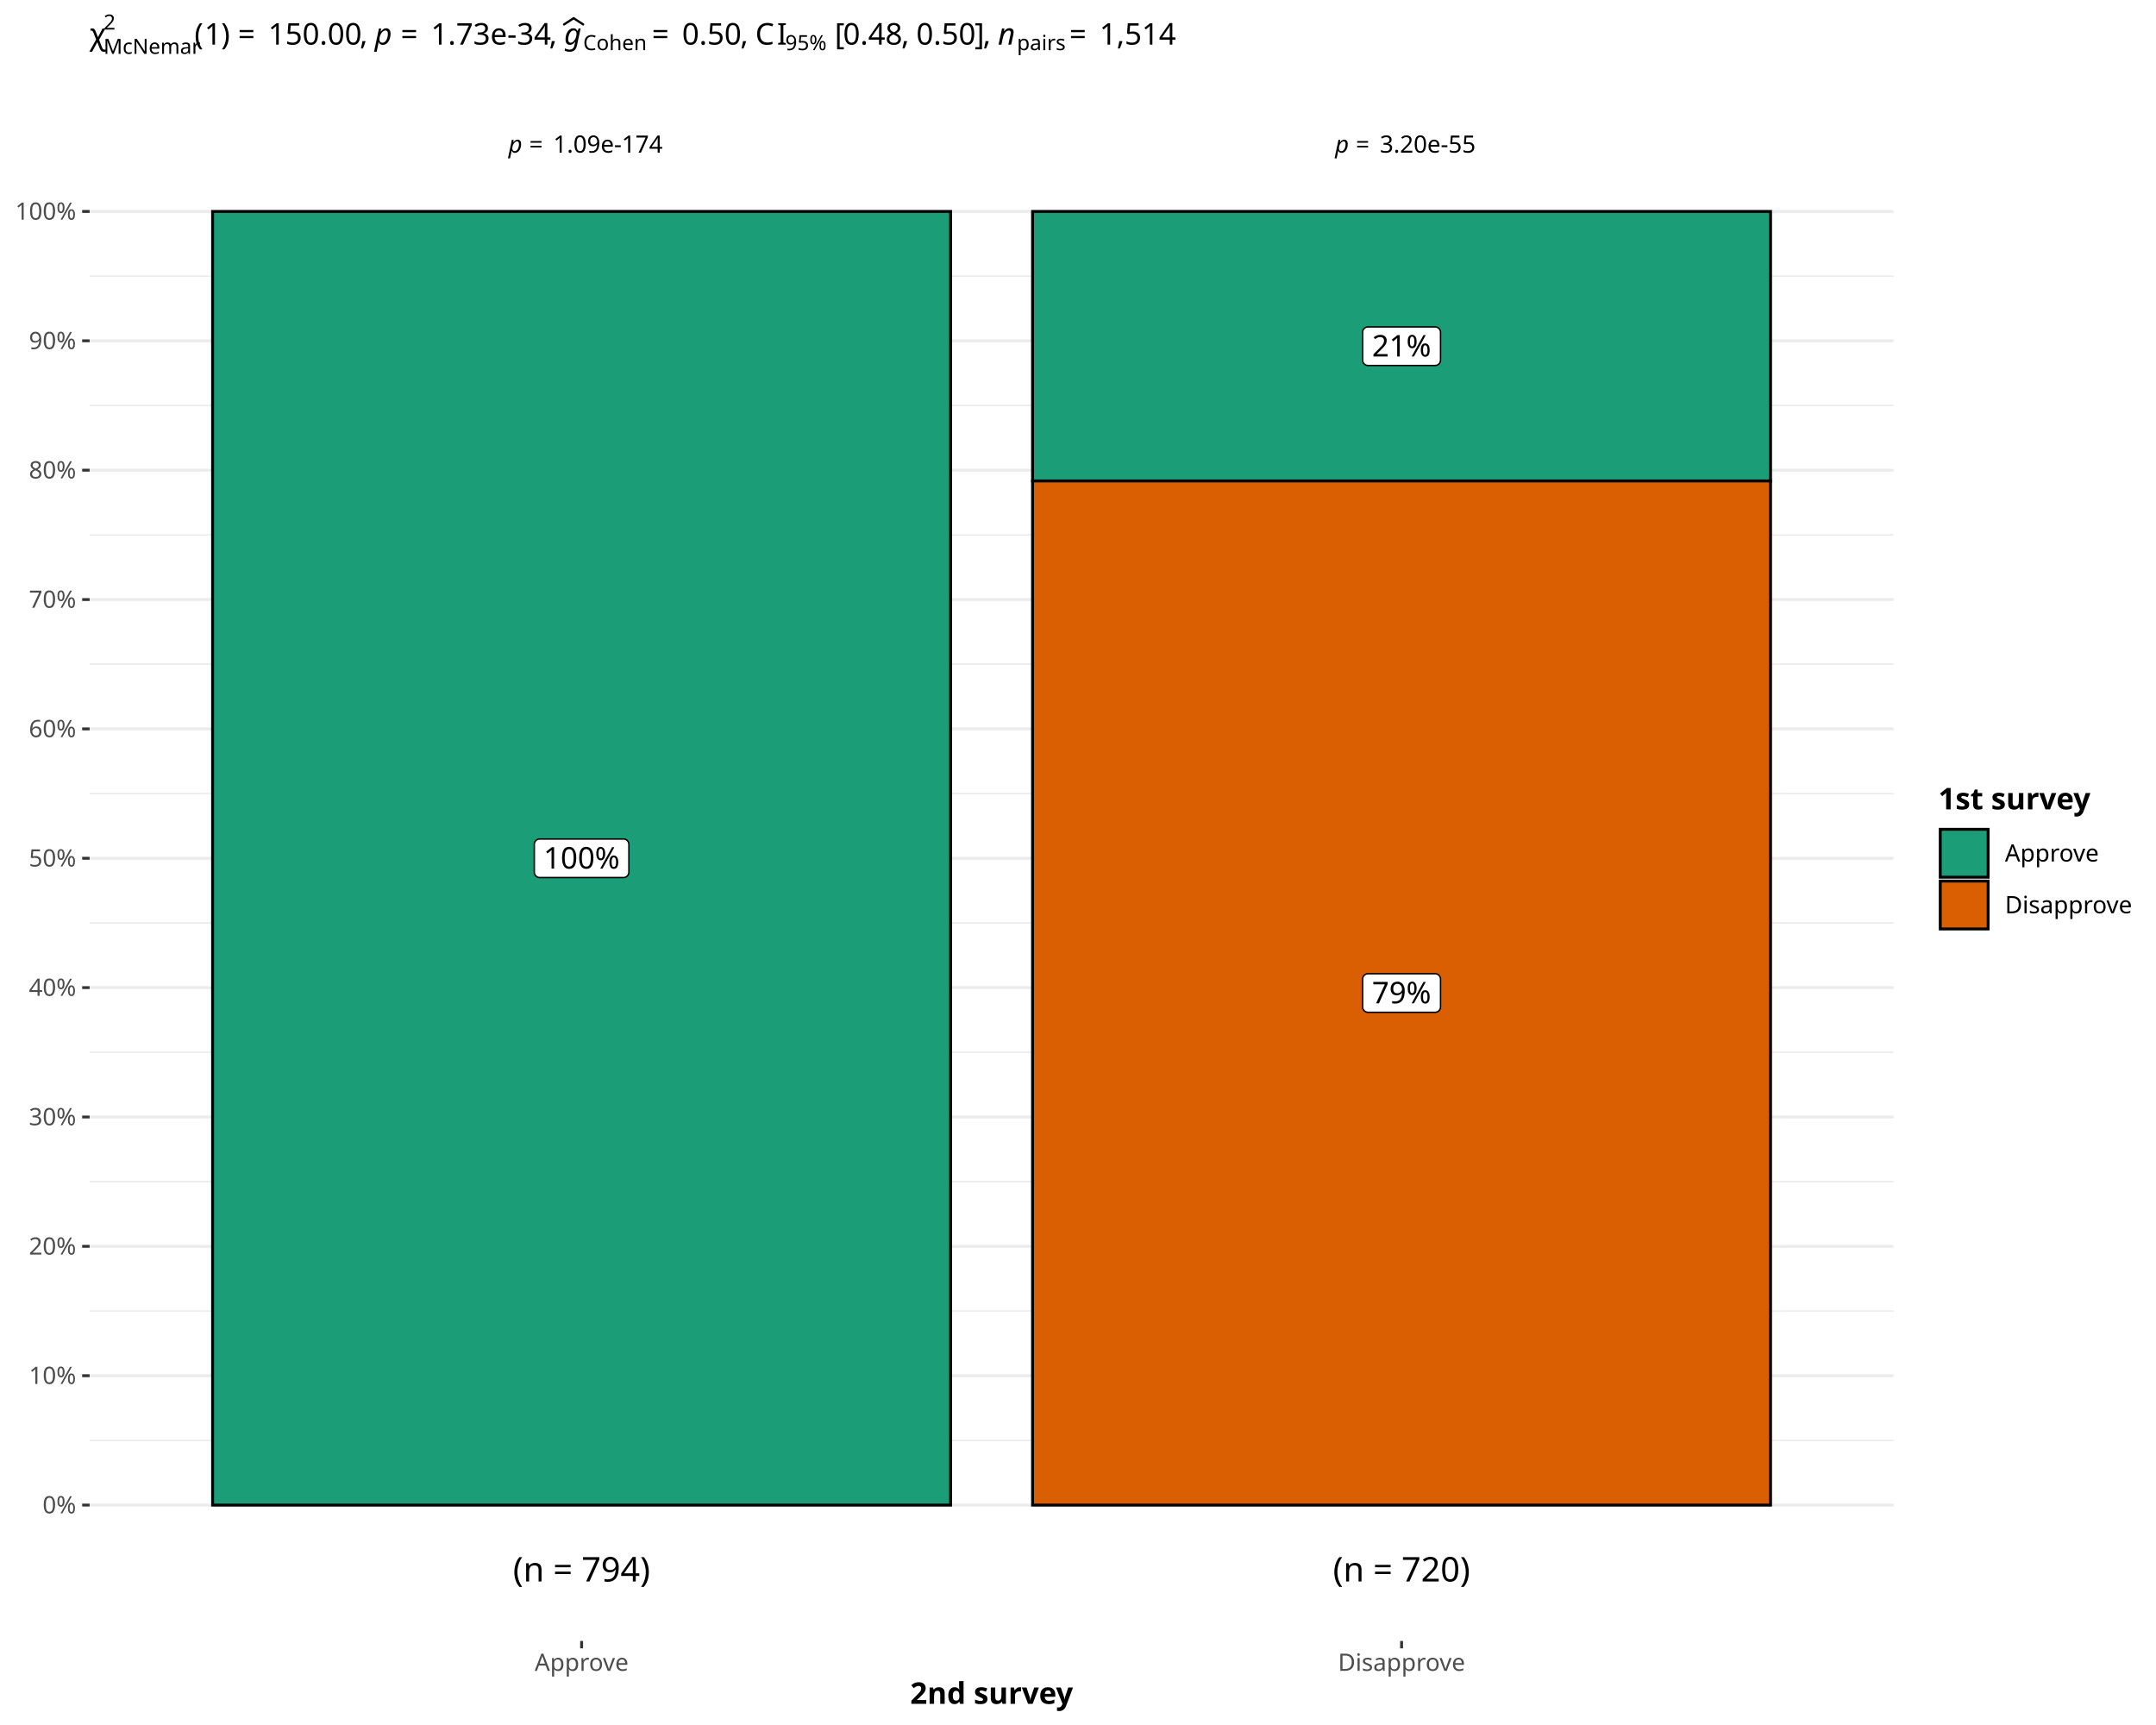
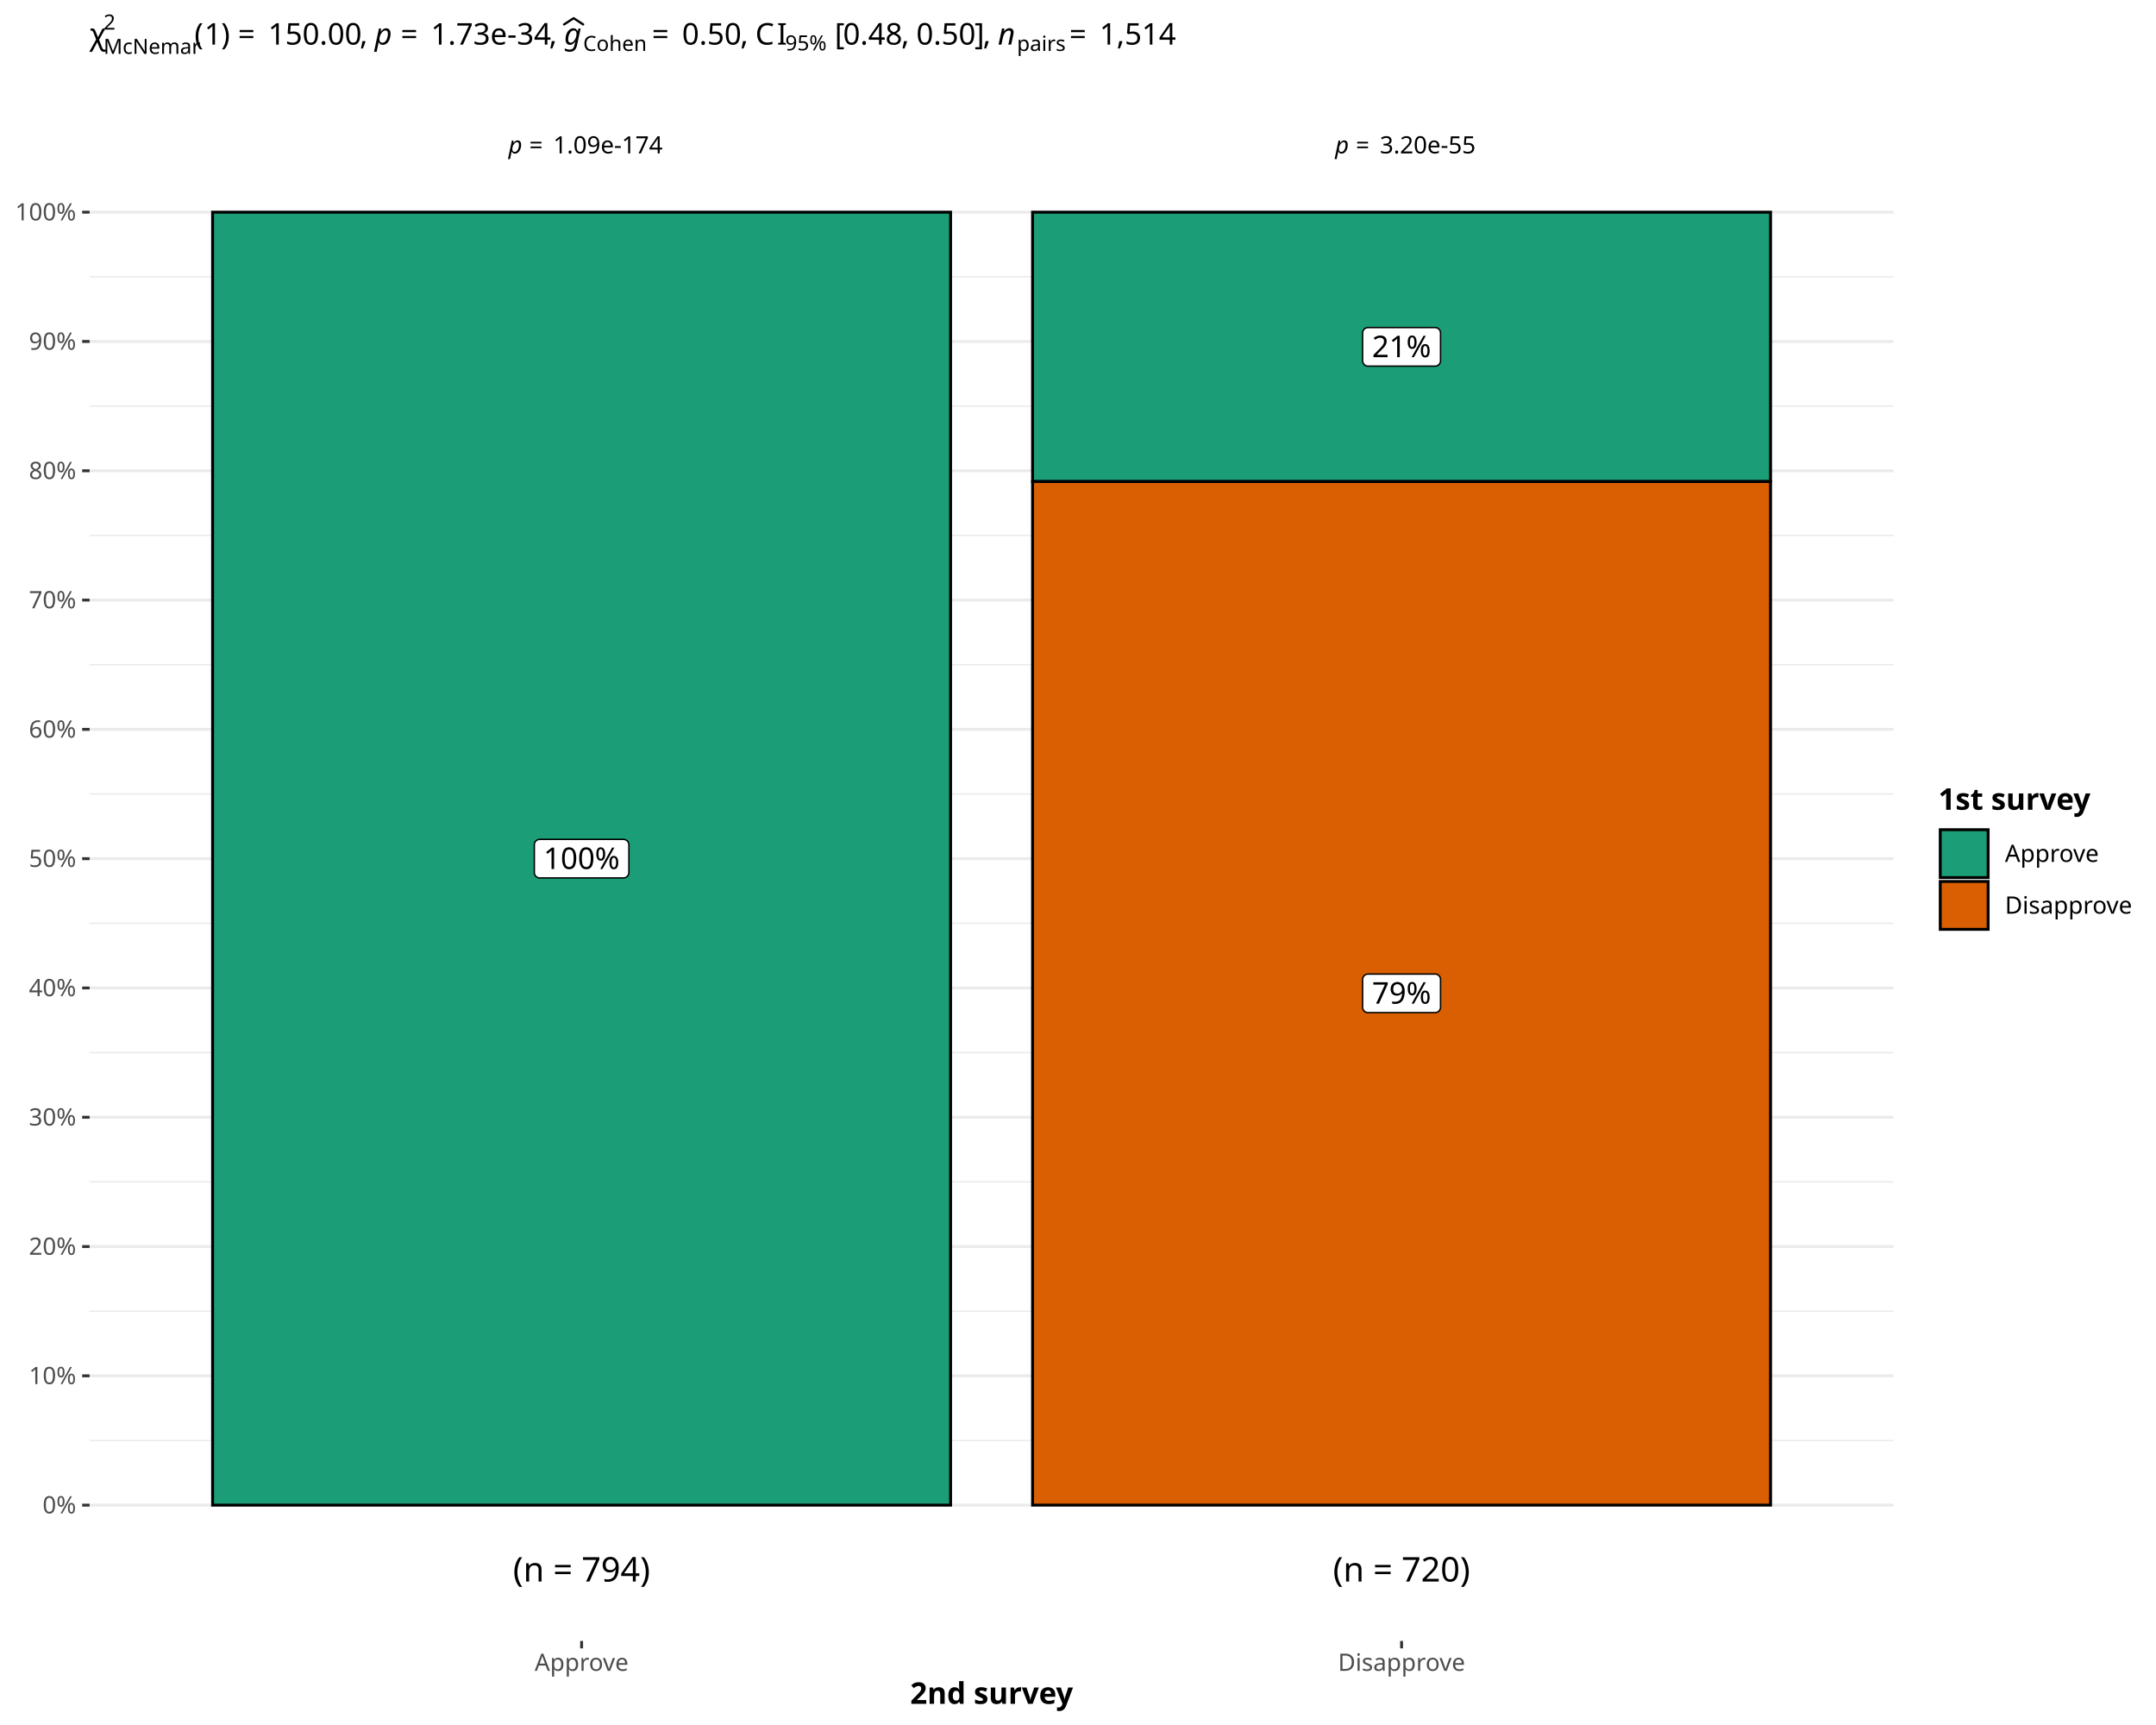
<svg xmlns="http://www.w3.org/2000/svg" class="svglite" data-engine-version="2.0" width="720.00pt" height="576.00pt" viewBox="0 0 720.00 576.00">
  <defs>
    <style type="text/css">
    .svglite line, .svglite polyline, .svglite polygon, .svglite path, .svglite rect, .svglite circle {
      fill: none;
      stroke: #000000;
      stroke-linecap: round;
      stroke-linejoin: round;
      stroke-miterlimit: 10.00;
    }
  </style>
  </defs>
  <rect width="100%" height="100%" style="stroke: none; fill: #FFFFFF;" />
  <defs>
    <clipPath id="cpMC4wMHw3MjAuMDB8MC4wMHw1NzYuMDA=">
      <rect x="0.00" y="0.00" width="720.00" height="576.00" />
    </clipPath>
  </defs>
  <g clip-path="url(#cpMC4wMHw3MjAuMDB8MC4wMHw1NzYuMDA=)">
    <rect x="0.00" y="0.00" width="720.00" height="576.00" style="stroke-width: 0.97; stroke: #FFFFFF; fill: #FFFFFF;" />
  </g>
  <defs>
-     <clipPath id="cpMjkuOTN8NjMyLjM2fDI1LjI1fDU0Ny45Mg==">
-       <rect x="29.93" y="25.25" width="602.43" height="522.67" />
+     <clipPath id="cpMjkuOTN8NjMyLjM2fDI1LjUyfDU0Ny45Mg==">
+       <rect x="29.93" y="25.52" width="602.43" height="522.40" />
    </clipPath>
  </defs>
-   <g clip-path="url(#cpMjkuOTN8NjMyLjM2fDI1LjI1fDU0Ny45Mg==)">
-     <rect x="29.93" y="25.25" width="602.43" height="522.67" style="stroke-width: 0.97; stroke: none; fill: #FFFFFF;" />
-     <polyline points="29.93,480.97 632.36,480.97 " style="stroke-width: 0.48; stroke: #EBEBEB; stroke-linecap: butt;" />
-     <polyline points="29.93,437.77 632.36,437.77 " style="stroke-width: 0.48; stroke: #EBEBEB; stroke-linecap: butt;" />
-     <polyline points="29.93,394.58 632.36,394.58 " style="stroke-width: 0.48; stroke: #EBEBEB; stroke-linecap: butt;" />
-     <polyline points="29.93,351.38 632.36,351.38 " style="stroke-width: 0.48; stroke: #EBEBEB; stroke-linecap: butt;" />
-     <polyline points="29.93,308.18 632.36,308.18 " style="stroke-width: 0.48; stroke: #EBEBEB; stroke-linecap: butt;" />
-     <polyline points="29.93,264.99 632.36,264.99 " style="stroke-width: 0.48; stroke: #EBEBEB; stroke-linecap: butt;" />
-     <polyline points="29.93,221.79 632.36,221.79 " style="stroke-width: 0.48; stroke: #EBEBEB; stroke-linecap: butt;" />
-     <polyline points="29.93,178.60 632.36,178.60 " style="stroke-width: 0.48; stroke: #EBEBEB; stroke-linecap: butt;" />
-     <polyline points="29.93,135.40 632.36,135.40 " style="stroke-width: 0.48; stroke: #EBEBEB; stroke-linecap: butt;" />
-     <polyline points="29.93,92.21 632.36,92.21 " style="stroke-width: 0.48; stroke: #EBEBEB; stroke-linecap: butt;" />
-     <polyline points="29.93,502.56 632.36,502.56 " style="stroke-width: 0.97; stroke: #EBEBEB; stroke-linecap: butt;" />
-     <polyline points="29.93,459.37 632.36,459.37 " style="stroke-width: 0.97; stroke: #EBEBEB; stroke-linecap: butt;" />
-     <polyline points="29.93,416.17 632.36,416.17 " style="stroke-width: 0.97; stroke: #EBEBEB; stroke-linecap: butt;" />
-     <polyline points="29.93,372.98 632.36,372.98 " style="stroke-width: 0.97; stroke: #EBEBEB; stroke-linecap: butt;" />
-     <polyline points="29.93,329.78 632.36,329.78 " style="stroke-width: 0.97; stroke: #EBEBEB; stroke-linecap: butt;" />
-     <polyline points="29.93,286.59 632.36,286.59 " style="stroke-width: 0.97; stroke: #EBEBEB; stroke-linecap: butt;" />
-     <polyline points="29.93,243.39 632.36,243.39 " style="stroke-width: 0.97; stroke: #EBEBEB; stroke-linecap: butt;" />
-     <polyline points="29.93,200.20 632.36,200.20 " style="stroke-width: 0.97; stroke: #EBEBEB; stroke-linecap: butt;" />
-     <polyline points="29.93,157.00 632.36,157.00 " style="stroke-width: 0.97; stroke: #EBEBEB; stroke-linecap: butt;" />
-     <polyline points="29.93,113.80 632.36,113.80 " style="stroke-width: 0.97; stroke: #EBEBEB; stroke-linecap: butt;" />
-     <polyline points="29.93,70.61 632.36,70.61 " style="stroke-width: 0.97; stroke: #EBEBEB; stroke-linecap: butt;" />
-     <rect x="71.00" y="70.61" width="246.45" height="431.96" style="stroke-width: 0.97; stroke-linecap: butt; stroke-linejoin: miter; fill: #1B9E77;" />
-     <rect x="71.00" y="502.56" width="246.45" height="0.00" style="stroke-width: 0.97; stroke-linecap: butt; stroke-linejoin: miter; fill: #D95F02;" />
-     <rect x="344.83" y="70.61" width="246.45" height="89.99" style="stroke-width: 0.97; stroke-linecap: butt; stroke-linejoin: miter; fill: #1B9E77;" />
-     <rect x="344.83" y="160.60" width="246.45" height="341.97" style="stroke-width: 0.97; stroke-linecap: butt; stroke-linejoin: miter; fill: #D95F02;" />
-     <polygon points="180.24,293.03 208.22,293.03 208.14,293.03 208.43,293.01 208.72,292.96 208.99,292.85 209.24,292.71 209.46,292.53 209.65,292.31 209.81,292.06 209.92,291.80 209.99,291.52 210.02,291.23 210.02,291.23 210.02,281.95 210.02,281.95 209.99,281.66 209.92,281.38 209.81,281.11 209.65,280.86 209.46,280.65 209.24,280.46 208.99,280.32 208.72,280.22 208.43,280.16 208.22,280.15 180.24,280.15 180.45,280.16 180.16,280.15 179.88,280.18 179.60,280.26 179.34,280.39 179.10,280.55 178.89,280.75 178.72,280.98 178.58,281.24 178.49,281.51 178.44,281.80 178.44,281.95 178.44,291.23 178.44,291.08 178.44,291.37 178.49,291.66 178.58,291.93 178.72,292.19 178.89,292.42 179.10,292.62 179.34,292.79 179.60,292.91 179.88,292.99 180.16,293.03 " style="stroke-width: 0.48; fill: #FFFFFF;" />
-     <text x="194.23" y="290.03" text-anchor="middle" style="font-size: 10.00px; font-family: sans;" textLength="25.58px" lengthAdjust="spacingAndGlyphs">100%</text>
-     <polygon points="456.85,122.04 479.27,122.04 479.19,122.04 479.48,122.03 479.77,121.97 480.04,121.87 480.29,121.73 480.51,121.54 480.71,121.33 480.86,121.08 480.97,120.81 481.04,120.53 481.07,120.24 481.07,120.24 481.07,110.96 481.07,110.96 481.04,110.67 480.97,110.39 480.86,110.13 480.71,109.88 480.51,109.66 480.29,109.48 480.04,109.34 479.77,109.23 479.48,109.18 479.27,109.16 456.85,109.16 457.07,109.18 456.78,109.16 456.49,109.20 456.21,109.28 455.95,109.40 455.71,109.57 455.50,109.77 455.33,110.00 455.19,110.26 455.10,110.53 455.06,110.82 455.05,110.96 455.05,120.24 455.06,120.10 455.06,120.39 455.10,120.68 455.19,120.95 455.33,121.21 455.50,121.44 455.71,121.64 455.95,121.80 456.21,121.93 456.49,122.01 456.78,122.04 " style="stroke-width: 0.48; fill: #FFFFFF;" />
-     <text x="468.06" y="119.04" text-anchor="middle" style="font-size: 10.00px; font-family: sans;" textLength="20.02px" lengthAdjust="spacingAndGlyphs">21%</text>
-     <polygon points="456.85,338.02 479.27,338.02 479.19,338.02 479.48,338.01 479.77,337.95 480.04,337.85 480.29,337.70 480.51,337.52 480.71,337.30 480.86,337.06 480.97,336.79 481.04,336.51 481.07,336.22 481.07,336.22 481.07,326.94 481.07,326.94 481.04,326.65 480.97,326.37 480.86,326.10 480.71,325.86 480.51,325.64 480.29,325.46 480.04,325.31 479.77,325.21 479.48,325.15 479.27,325.14 456.85,325.14 457.07,325.15 456.78,325.14 456.49,325.18 456.21,325.26 455.95,325.38 455.71,325.55 455.50,325.75 455.33,325.98 455.19,326.24 455.10,326.51 455.06,326.80 455.05,326.94 455.05,336.22 455.06,336.08 455.06,336.37 455.10,336.65 455.19,336.93 455.33,337.18 455.50,337.42 455.71,337.62 455.95,337.78 456.21,337.91 456.49,337.99 456.78,338.02 " style="stroke-width: 0.48; fill: #FFFFFF;" />
-     <text x="468.06" y="335.02" text-anchor="middle" style="font-size: 10.00px; font-family: sans;" textLength="20.02px" lengthAdjust="spacingAndGlyphs">79%</text>
-     <text x="443.86" y="50.97" style="font-size: 7.97px; font-family: sans;" textLength="1.99px" lengthAdjust="spacingAndGlyphs"> </text>
-     <text x="445.86" y="50.97" style="font-size: 7.97px; font-style: italic; font-family: sans;" textLength="4.43px" lengthAdjust="spacingAndGlyphs">p</text>
-     <text x="452.77" y="50.97" style="font-size: 7.97px; font-family: sans;" textLength="6.19px" lengthAdjust="spacingAndGlyphs">=</text>
-     <text x="460.80" y="50.97" style="font-size: 7.97px; font-family: sans;" textLength="31.45px" lengthAdjust="spacingAndGlyphs">3.20e-55</text>
-     <text x="167.81" y="50.97" style="font-size: 7.97px; font-family: sans;" textLength="1.99px" lengthAdjust="spacingAndGlyphs"> </text>
-     <text x="169.81" y="50.97" style="font-size: 7.97px; font-style: italic; font-family: sans;" textLength="4.43px" lengthAdjust="spacingAndGlyphs">p</text>
-     <text x="176.73" y="50.97" style="font-size: 7.97px; font-family: sans;" textLength="6.19px" lengthAdjust="spacingAndGlyphs">=</text>
-     <text x="184.75" y="50.97" style="font-size: 7.97px; font-family: sans;" textLength="35.88px" lengthAdjust="spacingAndGlyphs">1.09e-174</text>
-     <text x="468.06" y="528.08" text-anchor="middle" style="font-size: 11.38px; font-family: sans;" textLength="45.87px" lengthAdjust="spacingAndGlyphs">(n = 720)</text>
-     <text x="194.23" y="528.08" text-anchor="middle" style="font-size: 11.38px; font-family: sans;" textLength="45.87px" lengthAdjust="spacingAndGlyphs">(n = 794)</text>
+   <g clip-path="url(#cpMjkuOTN8NjMyLjM2fDI1LjUyfDU0Ny45Mg==)">
+     <rect x="29.93" y="25.52" width="602.43" height="522.40" style="stroke-width: 0.97; stroke: none; fill: #FFFFFF;" />
+     <polyline points="29.93,481.00 632.36,481.00 " style="stroke-width: 0.48; stroke: #EBEBEB; stroke-linecap: butt;" />
+     <polyline points="29.93,437.83 632.36,437.83 " style="stroke-width: 0.48; stroke: #EBEBEB; stroke-linecap: butt;" />
+     <polyline points="29.93,394.65 632.36,394.65 " style="stroke-width: 0.48; stroke: #EBEBEB; stroke-linecap: butt;" />
+     <polyline points="29.93,351.48 632.36,351.48 " style="stroke-width: 0.48; stroke: #EBEBEB; stroke-linecap: butt;" />
+     <polyline points="29.93,308.31 632.36,308.31 " style="stroke-width: 0.48; stroke: #EBEBEB; stroke-linecap: butt;" />
+     <polyline points="29.93,265.13 632.36,265.13 " style="stroke-width: 0.48; stroke: #EBEBEB; stroke-linecap: butt;" />
+     <polyline points="29.93,221.96 632.36,221.96 " style="stroke-width: 0.48; stroke: #EBEBEB; stroke-linecap: butt;" />
+     <polyline points="29.93,178.78 632.36,178.78 " style="stroke-width: 0.48; stroke: #EBEBEB; stroke-linecap: butt;" />
+     <polyline points="29.93,135.61 632.36,135.61 " style="stroke-width: 0.48; stroke: #EBEBEB; stroke-linecap: butt;" />
+     <polyline points="29.93,92.44 632.36,92.44 " style="stroke-width: 0.48; stroke: #EBEBEB; stroke-linecap: butt;" />
+     <polyline points="29.93,502.59 632.36,502.59 " style="stroke-width: 0.97; stroke: #EBEBEB; stroke-linecap: butt;" />
+     <polyline points="29.93,459.41 632.36,459.41 " style="stroke-width: 0.97; stroke: #EBEBEB; stroke-linecap: butt;" />
+     <polyline points="29.93,416.24 632.36,416.24 " style="stroke-width: 0.97; stroke: #EBEBEB; stroke-linecap: butt;" />
+     <polyline points="29.93,373.07 632.36,373.07 " style="stroke-width: 0.97; stroke: #EBEBEB; stroke-linecap: butt;" />
+     <polyline points="29.93,329.89 632.36,329.89 " style="stroke-width: 0.97; stroke: #EBEBEB; stroke-linecap: butt;" />
+     <polyline points="29.93,286.72 632.36,286.72 " style="stroke-width: 0.97; stroke: #EBEBEB; stroke-linecap: butt;" />
+     <polyline points="29.93,243.54 632.36,243.54 " style="stroke-width: 0.97; stroke: #EBEBEB; stroke-linecap: butt;" />
+     <polyline points="29.93,200.37 632.36,200.37 " style="stroke-width: 0.97; stroke: #EBEBEB; stroke-linecap: butt;" />
+     <polyline points="29.93,157.20 632.36,157.20 " style="stroke-width: 0.97; stroke: #EBEBEB; stroke-linecap: butt;" />
+     <polyline points="29.93,114.02 632.36,114.02 " style="stroke-width: 0.97; stroke: #EBEBEB; stroke-linecap: butt;" />
+     <polyline points="29.93,70.85 632.36,70.85 " style="stroke-width: 0.97; stroke: #EBEBEB; stroke-linecap: butt;" />
+     <rect x="71.00" y="70.85" width="246.45" height="431.74" style="stroke-width: 0.97; stroke-linecap: butt; stroke-linejoin: miter; fill: #1B9E77;" />
+     <rect x="71.00" y="502.59" width="246.45" height="0.00" style="stroke-width: 0.97; stroke-linecap: butt; stroke-linejoin: miter; fill: #D95F02;" />
+     <rect x="344.83" y="70.85" width="246.45" height="89.95" style="stroke-width: 0.97; stroke-linecap: butt; stroke-linejoin: miter; fill: #1B9E77;" />
+     <rect x="344.83" y="160.79" width="246.45" height="341.79" style="stroke-width: 0.97; stroke-linecap: butt; stroke-linejoin: miter; fill: #D95F02;" />
+     <polygon points="180.24,293.16 208.22,293.16 208.14,293.16 208.43,293.15 208.72,293.09 208.99,292.99 209.24,292.84 209.46,292.66 209.65,292.44 209.81,292.20 209.92,291.93 209.99,291.65 210.02,291.36 210.02,291.36 210.02,282.08 210.02,282.08 209.99,281.79 209.92,281.51 209.81,281.24 209.65,281.00 209.46,280.78 209.24,280.60 208.99,280.45 208.72,280.35 208.43,280.29 208.22,280.28 180.24,280.28 180.45,280.29 180.16,280.28 179.88,280.31 179.60,280.39 179.34,280.52 179.10,280.68 178.89,280.88 178.72,281.12 178.58,281.37 178.49,281.65 178.44,281.93 178.44,282.08 178.44,291.36 178.44,291.21 178.44,291.50 178.49,291.79 178.58,292.06 178.72,292.32 178.89,292.55 179.10,292.75 179.34,292.92 179.60,293.04 179.88,293.12 180.16,293.16 " style="stroke-width: 0.48; fill: #FFFFFF;" />
+     <text x="194.23" y="290.16" text-anchor="middle" style="font-size: 10.00px; font-family: sans;" textLength="25.58px" lengthAdjust="spacingAndGlyphs">100%</text>
+     <polygon points="456.85,122.26 479.27,122.26 479.19,122.26 479.48,122.25 479.77,122.19 480.04,122.09 480.29,121.94 480.51,121.76 480.71,121.54 480.86,121.30 480.97,121.03 481.04,120.75 481.07,120.46 481.07,120.46 481.07,111.18 481.07,111.18 481.04,110.89 480.97,110.61 480.86,110.34 480.71,110.10 480.51,109.88 480.29,109.70 480.04,109.55 479.77,109.45 479.48,109.39 479.27,109.38 456.85,109.38 457.07,109.39 456.78,109.38 456.49,109.42 456.21,109.50 455.95,109.62 455.71,109.79 455.50,109.99 455.33,110.22 455.19,110.47 455.10,110.75 455.06,111.04 455.05,111.18 455.05,120.46 455.06,120.32 455.06,120.61 455.10,120.89 455.19,121.17 455.33,121.42 455.50,121.66 455.71,121.86 455.95,122.02 456.21,122.15 456.49,122.23 456.78,122.26 " style="stroke-width: 0.48; fill: #FFFFFF;" />
+     <text x="468.06" y="119.26" text-anchor="middle" style="font-size: 10.00px; font-family: sans;" textLength="20.02px" lengthAdjust="spacingAndGlyphs">21%</text>
+     <polygon points="456.85,338.13 479.27,338.13 479.19,338.13 479.48,338.12 479.77,338.06 480.04,337.96 480.29,337.81 480.51,337.63 480.71,337.41 480.86,337.17 480.97,336.90 481.04,336.62 481.07,336.33 481.07,336.33 481.07,327.05 481.07,327.05 481.04,326.76 480.97,326.48 480.86,326.21 480.71,325.97 480.51,325.75 480.29,325.57 480.04,325.42 479.77,325.32 479.48,325.26 479.27,325.25 456.85,325.25 457.07,325.26 456.78,325.25 456.49,325.29 456.21,325.37 455.95,325.49 455.71,325.66 455.50,325.86 455.33,326.09 455.19,326.34 455.10,326.62 455.06,326.91 455.05,327.05 455.05,336.33 455.06,336.19 455.06,336.48 455.10,336.76 455.19,337.04 455.33,337.29 455.50,337.53 455.71,337.73 455.95,337.89 456.21,338.01 456.49,338.10 456.78,338.13 " style="stroke-width: 0.48; fill: #FFFFFF;" />
+     <text x="468.06" y="335.13" text-anchor="middle" style="font-size: 10.00px; font-family: sans;" textLength="20.02px" lengthAdjust="spacingAndGlyphs">79%</text>
+     <text x="443.86" y="51.22" style="font-size: 7.97px; font-family: sans;" textLength="1.99px" lengthAdjust="spacingAndGlyphs"> </text>
+     <text x="445.86" y="51.22" style="font-size: 7.97px; font-style: italic; font-family: sans;" textLength="4.43px" lengthAdjust="spacingAndGlyphs">p</text>
+     <text x="452.77" y="51.22" style="font-size: 7.97px; font-family: sans;" textLength="6.19px" lengthAdjust="spacingAndGlyphs">=</text>
+     <text x="460.80" y="51.22" style="font-size: 7.97px; font-family: sans;" textLength="31.45px" lengthAdjust="spacingAndGlyphs">3.20e-55</text>
+     <text x="167.81" y="51.22" style="font-size: 7.97px; font-family: sans;" textLength="1.99px" lengthAdjust="spacingAndGlyphs"> </text>
+     <text x="169.81" y="51.22" style="font-size: 7.97px; font-style: italic; font-family: sans;" textLength="4.43px" lengthAdjust="spacingAndGlyphs">p</text>
+     <text x="176.73" y="51.22" style="font-size: 7.97px; font-family: sans;" textLength="6.19px" lengthAdjust="spacingAndGlyphs">=</text>
+     <text x="184.75" y="51.22" style="font-size: 7.97px; font-family: sans;" textLength="35.88px" lengthAdjust="spacingAndGlyphs">1.09e-174</text>
+     <text x="468.06" y="528.09" text-anchor="middle" style="font-size: 11.38px; font-family: sans;" textLength="45.87px" lengthAdjust="spacingAndGlyphs">(n = 720)</text>
+     <text x="194.23" y="528.09" text-anchor="middle" style="font-size: 11.38px; font-family: sans;" textLength="45.87px" lengthAdjust="spacingAndGlyphs">(n = 794)</text>
  </g>
  <g clip-path="url(#cpMC4wMHw3MjAuMDB8MC4wMHw1NzYuMDA=)">
-     <text x="25.44" y="505.32" text-anchor="end" style="font-size: 8.00px; fill: #4D4D4D; font-family: sans;" textLength="11.56px" lengthAdjust="spacingAndGlyphs">0%</text>
-     <text x="25.44" y="462.12" text-anchor="end" style="font-size: 8.00px; fill: #4D4D4D; font-family: sans;" textLength="16.01px" lengthAdjust="spacingAndGlyphs">10%</text>
-     <text x="25.44" y="418.93" text-anchor="end" style="font-size: 8.00px; fill: #4D4D4D; font-family: sans;" textLength="16.01px" lengthAdjust="spacingAndGlyphs">20%</text>
-     <text x="25.44" y="375.73" text-anchor="end" style="font-size: 8.00px; fill: #4D4D4D; font-family: sans;" textLength="16.01px" lengthAdjust="spacingAndGlyphs">30%</text>
-     <text x="25.44" y="332.53" text-anchor="end" style="font-size: 8.00px; fill: #4D4D4D; font-family: sans;" textLength="16.01px" lengthAdjust="spacingAndGlyphs">40%</text>
-     <text x="25.44" y="289.34" text-anchor="end" style="font-size: 8.00px; fill: #4D4D4D; font-family: sans;" textLength="16.01px" lengthAdjust="spacingAndGlyphs">50%</text>
-     <text x="25.44" y="246.14" text-anchor="end" style="font-size: 8.00px; fill: #4D4D4D; font-family: sans;" textLength="16.01px" lengthAdjust="spacingAndGlyphs">60%</text>
-     <text x="25.44" y="202.95" text-anchor="end" style="font-size: 8.00px; fill: #4D4D4D; font-family: sans;" textLength="16.01px" lengthAdjust="spacingAndGlyphs">70%</text>
-     <text x="25.44" y="159.75" text-anchor="end" style="font-size: 8.00px; fill: #4D4D4D; font-family: sans;" textLength="16.01px" lengthAdjust="spacingAndGlyphs">80%</text>
-     <text x="25.44" y="116.56" text-anchor="end" style="font-size: 8.00px; fill: #4D4D4D; font-family: sans;" textLength="16.01px" lengthAdjust="spacingAndGlyphs">90%</text>
-     <text x="25.44" y="73.36" text-anchor="end" style="font-size: 8.00px; fill: #4D4D4D; font-family: sans;" textLength="20.46px" lengthAdjust="spacingAndGlyphs">100%</text>
-     <polyline points="27.44,502.56 29.93,502.56 " style="stroke-width: 0.97; stroke: #333333; stroke-linecap: butt;" />
-     <polyline points="27.44,459.37 29.93,459.37 " style="stroke-width: 0.97; stroke: #333333; stroke-linecap: butt;" />
-     <polyline points="27.44,416.17 29.93,416.17 " style="stroke-width: 0.97; stroke: #333333; stroke-linecap: butt;" />
-     <polyline points="27.44,372.98 29.93,372.98 " style="stroke-width: 0.97; stroke: #333333; stroke-linecap: butt;" />
-     <polyline points="27.44,329.78 29.93,329.78 " style="stroke-width: 0.97; stroke: #333333; stroke-linecap: butt;" />
-     <polyline points="27.44,286.59 29.93,286.59 " style="stroke-width: 0.97; stroke: #333333; stroke-linecap: butt;" />
-     <polyline points="27.44,243.39 29.93,243.39 " style="stroke-width: 0.97; stroke: #333333; stroke-linecap: butt;" />
-     <polyline points="27.44,200.20 29.93,200.20 " style="stroke-width: 0.97; stroke: #333333; stroke-linecap: butt;" />
-     <polyline points="27.44,157.00 29.93,157.00 " style="stroke-width: 0.97; stroke: #333333; stroke-linecap: butt;" />
-     <polyline points="27.44,113.80 29.93,113.80 " style="stroke-width: 0.97; stroke: #333333; stroke-linecap: butt;" />
-     <polyline points="27.44,70.61 29.93,70.61 " style="stroke-width: 0.97; stroke: #333333; stroke-linecap: butt;" />
+     <text x="25.44" y="505.34" text-anchor="end" style="font-size: 8.00px; fill: #4D4D4D; font-family: sans;" textLength="11.56px" lengthAdjust="spacingAndGlyphs">0%</text>
+     <text x="25.44" y="462.17" text-anchor="end" style="font-size: 8.00px; fill: #4D4D4D; font-family: sans;" textLength="16.01px" lengthAdjust="spacingAndGlyphs">10%</text>
+     <text x="25.44" y="418.99" text-anchor="end" style="font-size: 8.00px; fill: #4D4D4D; font-family: sans;" textLength="16.01px" lengthAdjust="spacingAndGlyphs">20%</text>
+     <text x="25.44" y="375.82" text-anchor="end" style="font-size: 8.00px; fill: #4D4D4D; font-family: sans;" textLength="16.01px" lengthAdjust="spacingAndGlyphs">30%</text>
+     <text x="25.44" y="332.64" text-anchor="end" style="font-size: 8.00px; fill: #4D4D4D; font-family: sans;" textLength="16.01px" lengthAdjust="spacingAndGlyphs">40%</text>
+     <text x="25.44" y="289.47" text-anchor="end" style="font-size: 8.00px; fill: #4D4D4D; font-family: sans;" textLength="16.01px" lengthAdjust="spacingAndGlyphs">50%</text>
+     <text x="25.44" y="246.30" text-anchor="end" style="font-size: 8.00px; fill: #4D4D4D; font-family: sans;" textLength="16.01px" lengthAdjust="spacingAndGlyphs">60%</text>
+     <text x="25.44" y="203.12" text-anchor="end" style="font-size: 8.00px; fill: #4D4D4D; font-family: sans;" textLength="16.01px" lengthAdjust="spacingAndGlyphs">70%</text>
+     <text x="25.44" y="159.95" text-anchor="end" style="font-size: 8.00px; fill: #4D4D4D; font-family: sans;" textLength="16.01px" lengthAdjust="spacingAndGlyphs">80%</text>
+     <text x="25.44" y="116.78" text-anchor="end" style="font-size: 8.00px; fill: #4D4D4D; font-family: sans;" textLength="16.01px" lengthAdjust="spacingAndGlyphs">90%</text>
+     <text x="25.44" y="73.60" text-anchor="end" style="font-size: 8.00px; fill: #4D4D4D; font-family: sans;" textLength="20.46px" lengthAdjust="spacingAndGlyphs">100%</text>
+     <polyline points="27.44,502.59 29.93,502.59 " style="stroke-width: 0.97; stroke: #333333; stroke-linecap: butt;" />
+     <polyline points="27.44,459.41 29.93,459.41 " style="stroke-width: 0.97; stroke: #333333; stroke-linecap: butt;" />
+     <polyline points="27.44,416.24 29.93,416.24 " style="stroke-width: 0.97; stroke: #333333; stroke-linecap: butt;" />
+     <polyline points="27.44,373.07 29.93,373.07 " style="stroke-width: 0.97; stroke: #333333; stroke-linecap: butt;" />
+     <polyline points="27.44,329.89 29.93,329.89 " style="stroke-width: 0.97; stroke: #333333; stroke-linecap: butt;" />
+     <polyline points="27.44,286.72 29.93,286.72 " style="stroke-width: 0.97; stroke: #333333; stroke-linecap: butt;" />
+     <polyline points="27.44,243.54 29.93,243.54 " style="stroke-width: 0.97; stroke: #333333; stroke-linecap: butt;" />
+     <polyline points="27.44,200.37 29.93,200.37 " style="stroke-width: 0.97; stroke: #333333; stroke-linecap: butt;" />
+     <polyline points="27.44,157.20 29.93,157.20 " style="stroke-width: 0.97; stroke: #333333; stroke-linecap: butt;" />
+     <polyline points="27.44,114.02 29.93,114.02 " style="stroke-width: 0.97; stroke: #333333; stroke-linecap: butt;" />
+     <polyline points="27.44,70.85 29.93,70.85 " style="stroke-width: 0.97; stroke: #333333; stroke-linecap: butt;" />
    <polyline points="194.23,550.41 194.23,547.92 " style="stroke-width: 0.97; stroke: #333333; stroke-linecap: butt;" />
    <polyline points="468.06,550.41 468.06,547.92 " style="stroke-width: 0.97; stroke: #333333; stroke-linecap: butt;" />
    <text x="194.23" y="557.91" text-anchor="middle" style="font-size: 8.00px; fill: #4D4D4D; font-family: sans;" textLength="29.80px" lengthAdjust="spacingAndGlyphs">Approve</text>
    <text x="468.06" y="557.91" text-anchor="middle" style="font-size: 8.00px; fill: #4D4D4D; font-family: sans;" textLength="40.47px" lengthAdjust="spacingAndGlyphs">Disapprove</text>
    <text x="331.14" y="568.94" text-anchor="middle" style="font-size: 10.00px; font-weight: bold; font-family: sans;" textLength="48.93px" lengthAdjust="spacingAndGlyphs">2nd survey</text>
-     <rect x="642.32" y="257.36" width="72.70" height="58.46" style="stroke-width: 0.97; stroke: none; fill: #FFFFFF;" />
-     <text x="647.30" y="270.26" style="font-size: 10.00px; font-weight: bold; font-family: sans;" textLength="45.59px" lengthAdjust="spacingAndGlyphs">1st survey</text>
-     <rect x="647.30" y="276.28" width="17.28" height="17.28" style="stroke-width: 0.97; stroke: none; fill: #FFFFFF;" />
-     <rect x="647.95" y="276.92" width="15.99" height="15.99" style="stroke-width: 0.97; stroke-linecap: butt; stroke-linejoin: miter; fill: #1B9E77;" />
-     <rect x="647.30" y="293.56" width="17.28" height="17.28" style="stroke-width: 0.97; stroke: none; fill: #FFFFFF;" />
-     <rect x="647.95" y="294.20" width="15.99" height="15.99" style="stroke-width: 0.97; stroke-linecap: butt; stroke-linejoin: miter; fill: #D95F02;" />
-     <text x="669.56" y="287.67" style="font-size: 8.00px; font-family: sans;" textLength="29.80px" lengthAdjust="spacingAndGlyphs">Approve</text>
-     <text x="669.56" y="304.95" style="font-size: 8.00px; font-family: sans;" textLength="40.47px" lengthAdjust="spacingAndGlyphs">Disapprove</text>
+     <rect x="642.32" y="257.49" width="72.70" height="58.46" style="stroke-width: 0.97; stroke: none; fill: #FFFFFF;" />
+     <text x="647.30" y="270.39" style="font-size: 10.00px; font-weight: bold; font-family: sans;" textLength="45.59px" lengthAdjust="spacingAndGlyphs">1st survey</text>
+     <rect x="647.30" y="276.41" width="17.28" height="17.28" style="stroke-width: 0.97; stroke: none; fill: #FFFFFF;" />
+     <rect x="647.95" y="277.05" width="15.99" height="15.99" style="stroke-width: 0.97; stroke-linecap: butt; stroke-linejoin: miter; fill: #1B9E77;" />
+     <rect x="647.30" y="293.69" width="17.28" height="17.28" style="stroke-width: 0.97; stroke: none; fill: #FFFFFF;" />
+     <rect x="647.95" y="294.33" width="15.99" height="15.99" style="stroke-width: 0.97; stroke-linecap: butt; stroke-linejoin: miter; fill: #D95F02;" />
+     <text x="669.56" y="287.80" style="font-size: 8.00px; font-family: sans;" textLength="29.80px" lengthAdjust="spacingAndGlyphs">Approve</text>
+     <text x="669.56" y="305.08" style="font-size: 8.00px; font-family: sans;" textLength="40.47px" lengthAdjust="spacingAndGlyphs">Disapprove</text>
    <text x="29.93" y="14.89" style="font-size: 10.00px; font-family: sans;" textLength="4.65px" lengthAdjust="spacingAndGlyphs">χ</text>
    <text x="34.58" y="17.99" style="font-size: 7.00px; font-family: sans;" textLength="30.34px" lengthAdjust="spacingAndGlyphs">McNemar</text>
    <text x="34.58" y="9.87" style="font-size: 7.00px; font-family: sans;" textLength="3.89px" lengthAdjust="spacingAndGlyphs">2</text>
    <text x="64.92" y="14.89" style="font-size: 10.00px; font-family: sans;" textLength="3.33px" lengthAdjust="spacingAndGlyphs">(</text>
    <text x="68.25" y="14.89" style="font-size: 10.00px; font-family: sans;" textLength="5.56px" lengthAdjust="spacingAndGlyphs">1</text>
    <text x="73.81" y="14.89" style="font-size: 10.00px; font-family: sans;" textLength="3.33px" lengthAdjust="spacingAndGlyphs">)</text>
    <text x="79.46" y="14.89" style="font-size: 10.00px; font-family: sans;" textLength="7.76px" lengthAdjust="spacingAndGlyphs">=</text>
    <text x="89.54" y="14.89" style="font-size: 10.00px; font-family: sans;" textLength="30.59px" lengthAdjust="spacingAndGlyphs">150.00</text>
    <text x="120.13" y="14.89" style="font-size: 10.00px; font-family: sans;" textLength="2.50px" lengthAdjust="spacingAndGlyphs">,</text>
    <text x="122.63" y="14.89" style="font-size: 10.00px; font-family: sans;" textLength="2.50px" lengthAdjust="spacingAndGlyphs"> </text>
    <text x="125.13" y="14.89" style="font-size: 10.00px; font-style: italic; font-family: sans;" textLength="5.56px" lengthAdjust="spacingAndGlyphs">p</text>
    <text x="133.81" y="14.89" style="font-size: 10.00px; font-family: sans;" textLength="7.76px" lengthAdjust="spacingAndGlyphs">=</text>
    <text x="143.89" y="14.89" style="font-size: 10.00px; font-family: sans;" textLength="39.48px" lengthAdjust="spacingAndGlyphs">1.73e-34</text>
    <text x="183.37" y="14.89" style="font-size: 10.00px; font-family: sans;" textLength="2.50px" lengthAdjust="spacingAndGlyphs">,</text>
    <text x="185.87" y="14.89" style="font-size: 10.00px; font-family: sans;" textLength="2.50px" lengthAdjust="spacingAndGlyphs"> </text>
    <text x="188.38" y="14.89" style="font-size: 10.00px; font-style: italic; font-family: sans;" textLength="5.56px" lengthAdjust="spacingAndGlyphs">g</text>
    <polyline points="188.38,8.15 191.56,6.08 194.74,8.15 " style="stroke-width: 0.75;" />
-     <text x="194.74" y="16.74" style="font-size: 7.00px; font-family: sans;" textLength="20.63px" lengthAdjust="spacingAndGlyphs">Cohen</text>
+     <text x="194.74" y="17.01" style="font-size: 7.00px; font-family: sans;" textLength="20.63px" lengthAdjust="spacingAndGlyphs">Cohen</text>
    <text x="217.69" y="14.89" style="font-size: 10.00px; font-family: sans;" textLength="7.76px" lengthAdjust="spacingAndGlyphs">=</text>
    <text x="227.77" y="14.89" style="font-size: 10.00px; font-family: sans;" textLength="19.46px" lengthAdjust="spacingAndGlyphs">0.50</text>
    <text x="247.23" y="14.89" style="font-size: 10.00px; font-family: sans;" textLength="2.50px" lengthAdjust="spacingAndGlyphs">,</text>
    <text x="249.73" y="14.89" style="font-size: 10.00px; font-family: sans;" textLength="2.50px" lengthAdjust="spacingAndGlyphs"> </text>
    <text x="252.24" y="14.89" style="font-size: 10.00px; font-family: sans;" textLength="7.22px" lengthAdjust="spacingAndGlyphs">C</text>
    <text x="259.46" y="14.89" style="font-size: 10.00px; font-family: sans;" textLength="2.78px" lengthAdjust="spacingAndGlyphs">I</text>
-     <text x="262.24" y="16.74" style="font-size: 7.00px; font-family: sans;" textLength="14.01px" lengthAdjust="spacingAndGlyphs">95%</text>
+     <text x="262.24" y="16.82" style="font-size: 7.00px; font-family: sans;" textLength="14.01px" lengthAdjust="spacingAndGlyphs">95%</text>
    <text x="276.25" y="14.89" style="font-size: 10.00px; font-family: sans;" textLength="2.50px" lengthAdjust="spacingAndGlyphs"> </text>
    <text x="278.75" y="14.89" style="font-size: 10.00px; font-family: sans;" textLength="2.78px" lengthAdjust="spacingAndGlyphs">[</text>
    <text x="281.53" y="14.89" style="font-size: 10.00px; font-family: sans;" textLength="19.46px" lengthAdjust="spacingAndGlyphs">0.48</text>
    <text x="300.99" y="14.89" style="font-size: 10.00px; font-family: sans;" textLength="2.50px" lengthAdjust="spacingAndGlyphs">,</text>
    <text x="303.50" y="14.89" style="font-size: 10.00px; font-family: sans;" textLength="2.50px" lengthAdjust="spacingAndGlyphs"> </text>
    <text x="306.00" y="14.89" style="font-size: 10.00px; font-family: sans;" textLength="19.46px" lengthAdjust="spacingAndGlyphs">0.50</text>
    <text x="325.46" y="14.89" style="font-size: 10.00px; font-family: sans;" textLength="2.78px" lengthAdjust="spacingAndGlyphs">]</text>
    <text x="328.24" y="14.89" style="font-size: 10.00px; font-family: sans;" textLength="2.50px" lengthAdjust="spacingAndGlyphs">,</text>
    <text x="330.74" y="14.89" style="font-size: 10.00px; font-family: sans;" textLength="2.50px" lengthAdjust="spacingAndGlyphs"> </text>
    <text x="333.24" y="14.89" style="font-size: 10.00px; font-style: italic; font-family: sans;" textLength="5.56px" lengthAdjust="spacingAndGlyphs">n</text>
-     <text x="339.61" y="16.74" style="font-size: 7.00px; font-family: sans;" textLength="15.17px" lengthAdjust="spacingAndGlyphs">pairs</text>
+     <text x="339.61" y="17.01" style="font-size: 7.00px; font-family: sans;" textLength="15.17px" lengthAdjust="spacingAndGlyphs">pairs</text>
    <text x="357.10" y="14.89" style="font-size: 10.00px; font-family: sans;" textLength="7.76px" lengthAdjust="spacingAndGlyphs">=</text>
    <text x="367.18" y="14.89" style="font-size: 10.00px; font-family: sans;" textLength="25.03px" lengthAdjust="spacingAndGlyphs">1,514</text>
  </g>
</svg>
